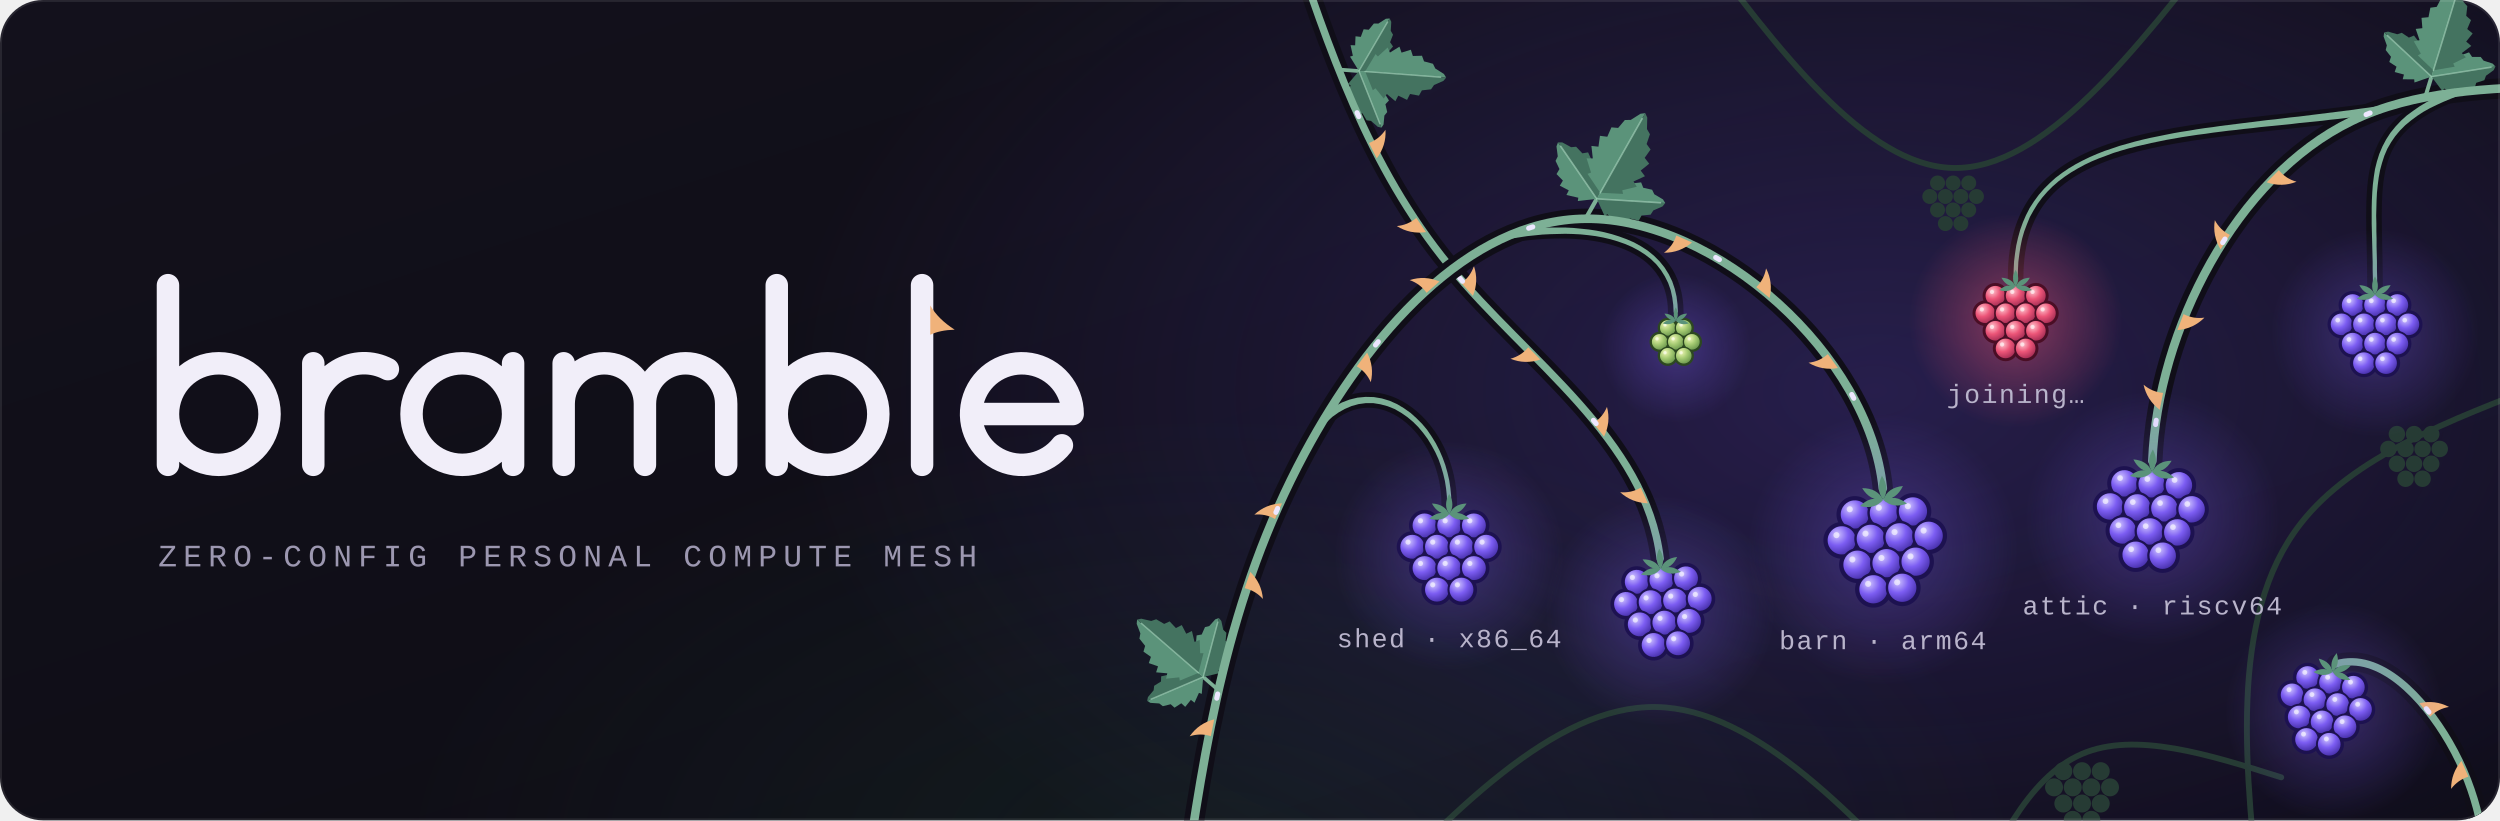
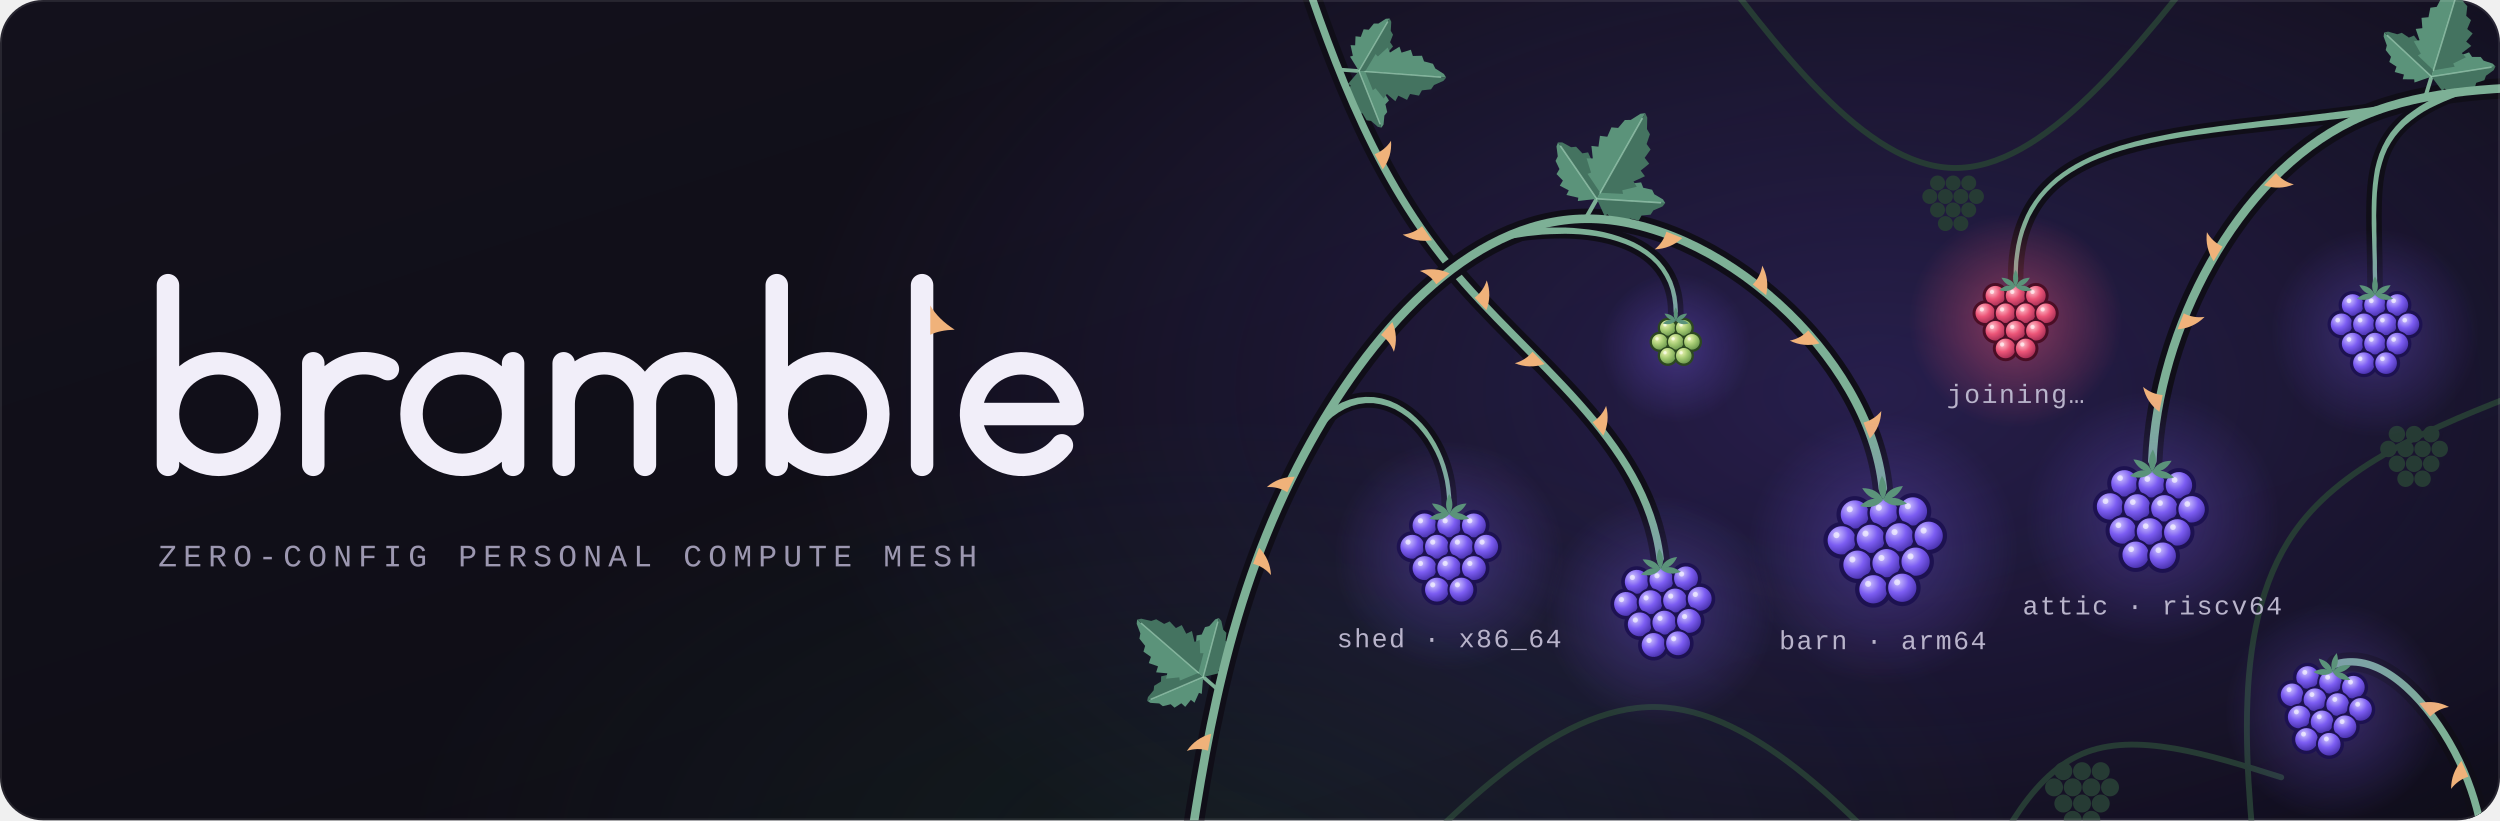
<svg xmlns="http://www.w3.org/2000/svg" viewBox="0 0 1280 420" width="1280" height="420" role="img" aria-labelledby="t d">
  <style>
.cap{font:500 16px ui-monospace,SFMono-Regular,"SF Mono",Menlo,Consolas,"Liberation Mono",monospace;letter-spacing:.2em;fill:#9C97B0}
.lab{font:500 13.5px ui-monospace,SFMono-Regular,"SF Mono",Menlo,Consolas,"Liberation Mono",monospace;letter-spacing:.06em;fill:#B9B4CB}
- .pulse{fill:none;stroke:#EDE7FF;stroke-width:2.6;stroke-linecap:round;stroke-dasharray:2.2 97.8;animation:run 9s linear infinite}
- @keyframes run{from{stroke-dashoffset:2.2}to{stroke-dashoffset:-97.8}}
.join{animation:breathe 2.4s ease-in-out infinite alternate}
@keyframes breathe{from{opacity:.25}to{opacity:1}}
- @media (prefers-reduced-motion:reduce){.pulse{animation:none;opacity:0}.join{animation:none}}
+ @media (prefers-reduced-motion:reduce){.fx{display:none}.join{animation:none}}
</style>
  <defs>
    <clipPath id="card">
      <rect width="1280" height="420" rx="22" />
    </clipPath>
    <linearGradient id="bg" x1="0" y1="0" x2="1" y2="1">
      <stop offset="0" stop-color="#13111C" />
      <stop offset="1" stop-color="#0C0B12" />
    </linearGradient>
    <radialGradient id="glow">
      <stop offset="0" stop-color="#6B4EE6" stop-opacity="0.26" />
      <stop offset="1" stop-color="#6B4EE6" stop-opacity="0" />
    </radialGradient>
    <radialGradient id="glow2">
      <stop offset="0" stop-color="#2F6B55" stop-opacity="0.16" />
      <stop offset="1" stop-color="#2F6B55" stop-opacity="0" />
    </radialGradient>
    <radialGradient id="halo">
      <stop offset="0" stop-color="#7C5DF2" stop-opacity="0.34" />
      <stop offset="1" stop-color="#7C5DF2" stop-opacity="0" />
    </radialGradient>
    <radialGradient id="haloTurn">
      <stop offset="0" stop-color="#EC5578" stop-opacity="0.5" />
      <stop offset="1" stop-color="#EC5578" stop-opacity="0" />
    </radialGradient>
    <radialGradient id="gRipe" cx=".36" cy=".3" r=".8">
      <stop offset="0" stop-color="#CFC4FF" />
      <stop offset=".45" stop-color="#7C5DF2" />
      <stop offset="1" stop-color="#3A2599" />
    </radialGradient>
    <radialGradient id="gTurn" cx=".36" cy=".3" r=".8">
      <stop offset="0" stop-color="#FFC2CC" />
      <stop offset=".45" stop-color="#EC5578" />
      <stop offset="1" stop-color="#93234B" />
    </radialGradient>
    <radialGradient id="gGreen" cx=".36" cy=".3" r=".8">
      <stop offset="0" stop-color="#EEF6B4" />
      <stop offset=".45" stop-color="#A6CB73" />
      <stop offset="1" stop-color="#5C8A44" />
    </radialGradient>
    <g id="ripe">
      <g fill="#1D1250">
        <circle cx="-13.3" cy="9.5" r="8.4" />
        <circle cx="0" cy="9.5" r="8.4" />
        <circle cx="13.3" cy="9.5" r="8.4" />
        <circle cx="-19.9" cy="21" r="8.4" />
        <circle cx="-6.6" cy="21" r="8.4" />
        <circle cx="6.6" cy="21" r="8.4" />
        <circle cx="19.9" cy="21" r="8.4" />
        <circle cx="-13.3" cy="32.5" r="8.4" />
        <circle cx="0" cy="32.5" r="8.4" />
        <circle cx="13.3" cy="32.5" r="8.4" />
        <circle cx="-6.6" cy="44.1" r="8.4" />
        <circle cx="6.6" cy="44.1" r="8.4" />
      </g>
      <g fill="url(#gRipe)" stroke="#1D1250" stroke-width="1.1">
        <circle cx="-13.3" cy="9.5" r="7" />
        <circle cx="0" cy="9.5" r="7" />
        <circle cx="13.3" cy="9.5" r="7" />
        <circle cx="-19.9" cy="21" r="7" />
        <circle cx="-6.6" cy="21" r="7" />
        <circle cx="6.6" cy="21" r="7" />
        <circle cx="19.9" cy="21" r="7" />
        <circle cx="-13.3" cy="32.5" r="7" />
        <circle cx="0" cy="32.5" r="7" />
        <circle cx="13.3" cy="32.5" r="7" />
        <circle cx="-6.6" cy="44.1" r="7" />
        <circle cx="6.6" cy="44.1" r="7" />
      </g>
      <g fill="#fff" opacity="0.6">
        <circle cx="-15.5" cy="7" r="1.4" />
        <circle cx="-2.2" cy="7" r="1.4" />
        <circle cx="11.1" cy="7" r="1.4" />
        <circle cx="-22.2" cy="18.5" r="1.4" />
        <circle cx="-8.9" cy="18.5" r="1.4" />
        <circle cx="4.4" cy="18.5" r="1.4" />
        <circle cx="17.7" cy="18.5" r="1.4" />
        <circle cx="-15.5" cy="30" r="1.4" />
        <circle cx="-2.2" cy="30" r="1.4" />
        <circle cx="11.1" cy="30" r="1.4" />
        <circle cx="-8.9" cy="41.5" r="1.4" />
        <circle cx="4.4" cy="41.5" r="1.4" />
      </g>
      <g fill="#5B937A">
        <path d="M0,0Q5,-3.4 11,0Q5,3.4 0,0Z" transform="translate(0,3.5) rotate(168)" />
        <path d="M0,0Q5,-3.4 11,0Q5,3.4 0,0Z" transform="translate(0,3.5) rotate(212)" />
        <path d="M0,0Q5,-3.4 11,0Q5,3.4 0,0Z" transform="translate(0,3.5) rotate(270)" />
        <path d="M0,0Q5,-3.4 11,0Q5,3.4 0,0Z" transform="translate(0,3.5) rotate(328)" />
        <path d="M0,0Q5,-3.4 11,0Q5,3.4 0,0Z" transform="translate(0,3.5) rotate(12)" />
      </g>
    </g>
    <g id="turn">
      <g fill="#4A0E25">
        <circle cx="-13.3" cy="9.5" r="8.4" />
        <circle cx="0" cy="9.5" r="8.4" />
        <circle cx="13.3" cy="9.5" r="8.4" />
        <circle cx="-19.9" cy="21" r="8.4" />
        <circle cx="-6.6" cy="21" r="8.4" />
        <circle cx="6.6" cy="21" r="8.4" />
        <circle cx="19.9" cy="21" r="8.4" />
        <circle cx="-13.3" cy="32.5" r="8.4" />
        <circle cx="0" cy="32.5" r="8.4" />
        <circle cx="13.3" cy="32.5" r="8.4" />
        <circle cx="-6.6" cy="44.1" r="8.4" />
        <circle cx="6.6" cy="44.1" r="8.4" />
      </g>
      <g fill="url(#gTurn)" stroke="#4A0E25" stroke-width="1.1">
        <circle cx="-13.3" cy="9.5" r="7" />
        <circle cx="0" cy="9.5" r="7" />
        <circle cx="13.3" cy="9.5" r="7" />
        <circle cx="-19.9" cy="21" r="7" />
        <circle cx="-6.6" cy="21" r="7" />
        <circle cx="6.6" cy="21" r="7" />
        <circle cx="19.9" cy="21" r="7" />
        <circle cx="-13.3" cy="32.5" r="7" />
        <circle cx="0" cy="32.5" r="7" />
        <circle cx="13.3" cy="32.5" r="7" />
        <circle cx="-6.6" cy="44.1" r="7" />
        <circle cx="6.6" cy="44.1" r="7" />
      </g>
      <g fill="#fff" opacity="0.6">
        <circle cx="-15.5" cy="7" r="1.4" />
        <circle cx="-2.2" cy="7" r="1.4" />
        <circle cx="11.1" cy="7" r="1.4" />
        <circle cx="-22.2" cy="18.5" r="1.4" />
        <circle cx="-8.9" cy="18.5" r="1.4" />
        <circle cx="4.4" cy="18.5" r="1.4" />
        <circle cx="17.7" cy="18.5" r="1.4" />
        <circle cx="-15.5" cy="30" r="1.4" />
        <circle cx="-2.2" cy="30" r="1.4" />
        <circle cx="11.1" cy="30" r="1.4" />
        <circle cx="-8.9" cy="41.5" r="1.4" />
        <circle cx="4.4" cy="41.5" r="1.4" />
      </g>
      <g fill="#5B937A">
        <path d="M0,0Q5,-3.4 11,0Q5,3.4 0,0Z" transform="translate(0,3.5) rotate(168)" />
        <path d="M0,0Q5,-3.4 11,0Q5,3.4 0,0Z" transform="translate(0,3.5) rotate(212)" />
        <path d="M0,0Q5,-3.4 11,0Q5,3.4 0,0Z" transform="translate(0,3.5) rotate(270)" />
        <path d="M0,0Q5,-3.4 11,0Q5,3.4 0,0Z" transform="translate(0,3.5) rotate(328)" />
        <path d="M0,0Q5,-3.4 11,0Q5,3.4 0,0Z" transform="translate(0,3.5) rotate(12)" />
      </g>
    </g>
    <g id="green">
      <g fill="#2C4720">
        <circle cx="-6.6" cy="9.5" r="8.4" />
        <circle cx="6.6" cy="9.5" r="8.4" />
        <circle cx="-13.3" cy="21" r="8.4" />
        <circle cx="0" cy="21" r="8.4" />
        <circle cx="13.3" cy="21" r="8.4" />
        <circle cx="-6.6" cy="32.5" r="8.4" />
        <circle cx="6.6" cy="32.5" r="8.4" />
      </g>
      <g fill="url(#gGreen)" stroke="#2C4720" stroke-width="1.1">
        <circle cx="-6.6" cy="9.5" r="7" />
        <circle cx="6.6" cy="9.5" r="7" />
        <circle cx="-13.3" cy="21" r="7" />
        <circle cx="0" cy="21" r="7" />
        <circle cx="13.3" cy="21" r="7" />
        <circle cx="-6.6" cy="32.5" r="7" />
        <circle cx="6.6" cy="32.5" r="7" />
      </g>
      <g fill="#fff" opacity="0.6">
        <circle cx="-8.9" cy="7" r="1.4" />
        <circle cx="4.4" cy="7" r="1.4" />
        <circle cx="-15.5" cy="18.5" r="1.4" />
        <circle cx="-2.2" cy="18.5" r="1.4" />
        <circle cx="11.1" cy="18.5" r="1.4" />
        <circle cx="-8.9" cy="30" r="1.4" />
        <circle cx="4.4" cy="30" r="1.4" />
      </g>
      <g fill="#5B937A">
        <path d="M0,0Q5,-3.4 11,0Q5,3.4 0,0Z" transform="translate(0,3.5) rotate(168)" />
        <path d="M0,0Q5,-3.4 11,0Q5,3.4 0,0Z" transform="translate(0,3.5) rotate(212)" />
        <path d="M0,0Q5,-3.4 11,0Q5,3.4 0,0Z" transform="translate(0,3.5) rotate(270)" />
        <path d="M0,0Q5,-3.4 11,0Q5,3.4 0,0Z" transform="translate(0,3.5) rotate(328)" />
        <path d="M0,0Q5,-3.4 11,0Q5,3.4 0,0Z" transform="translate(0,3.5) rotate(12)" />
      </g>
    </g>
    <g id="leaf">
      <path d="M0,0H17" stroke="#7DB096" stroke-width="2.4" stroke-linecap="round" fill="none" />
      <g transform="translate(13,0) rotate(-64)">
        <path d="M0,0L0,0L5.1,-9.6L6.5,-8.3L11.6,-13L13,-10.4L18.1,-13.1L19.5,-10L24.6,-10.9L26,-7.9L31.1,-7.1L32.5,-4.6L37.6,-2L39,0Z" fill="#5B937A" />
        <path d="M0,0L0,0L5.1,9.6L6.5,8.3L11.6,13L13,10.4L18.1,13.1L19.5,10L24.6,10.9L26,7.9L31.1,7.1L32.5,4.6L37.6,2L39,0Z" fill="#447360" />
        <path d="M0,0H36.3" stroke="#A3D3BA" stroke-width=".9" stroke-opacity=".7" fill="none" />
      </g>
      <g transform="translate(13,0) rotate(64)">
        <path d="M0,0L0,0L5.1,-9.6L6.5,-8.3L11.6,-13L13,-10.4L18.1,-13.1L19.5,-10L24.6,-10.9L26,-7.9L31.1,-7.1L32.5,-4.6L37.6,-2L39,0Z" fill="#5B937A" />
        <path d="M0,0L0,0L5.1,9.6L6.5,8.3L11.6,13L13,10.4L18.1,13.1L19.5,10L24.6,10.9L26,7.9L31.1,7.1L32.5,4.6L37.6,2L39,0Z" fill="#447360" />
        <path d="M0,0H36.3" stroke="#A3D3BA" stroke-width=".9" stroke-opacity=".7" fill="none" />
      </g>
      <g transform="translate(17,0)">
        <path d="M0,0L0,0L5.8,-11.6L7.4,-10.2L13.2,-16.4L14.9,-13.3L20.7,-17.5L22.3,-13.8L28.1,-16.1L29.7,-12.2L35.5,-12.8L37.1,-9.3L42.9,-8.2L44.6,-5.3L50.4,-2.2L52,0Z" fill="#5B937A" />
        <path d="M0,0L0,0L5.8,11.6L7.4,10.2L13.2,16.4L14.9,13.3L20.7,17.5L22.3,13.8L28.1,16.1L29.7,12.2L35.5,12.8L37.1,9.3L42.9,8.2L44.6,5.3L50.4,2.2L52,0Z" fill="#447360" />
        <path d="M0,0H48.4" stroke="#A3D3BA" stroke-width=".9" stroke-opacity=".7" fill="none" />
      </g>
    </g>
    <g id="far">
      <circle cx="-13.3" cy="9.5" r="6.4" />
      <circle cx="0" cy="9.5" r="6.4" />
      <circle cx="13.3" cy="9.5" r="6.4" />
      <circle cx="-19.9" cy="21" r="6.4" />
      <circle cx="-6.6" cy="21" r="6.4" />
      <circle cx="6.6" cy="21" r="6.4" />
      <circle cx="19.9" cy="21" r="6.4" />
      <circle cx="-13.3" cy="32.5" r="6.4" />
      <circle cx="0" cy="32.5" r="6.4" />
      <circle cx="13.3" cy="32.5" r="6.4" />
      <circle cx="-6.6" cy="44.1" r="6.4" />
      <circle cx="6.6" cy="44.1" r="6.4" />
    </g>
+     <radialGradient id="fl_ripe">
+       <stop offset="0" stop-color="#CFC4FF" stop-opacity="0.4" />
+       <stop offset=".45" stop-color="#7C5DF2" stop-opacity="0.18" />
+       <stop offset="1" stop-color="#7C5DF2" stop-opacity="0" />
+     </radialGradient>
+     <radialGradient id="fl_turn">
+       <stop offset="0" stop-color="#FFC2CC" stop-opacity="0.4" />
+       <stop offset=".45" stop-color="#EC5578" stop-opacity="0.18" />
+       <stop offset="1" stop-color="#EC5578" stop-opacity="0" />
+     </radialGradient>
+     <radialGradient id="fl_green">
+       <stop offset="0" stop-color="#EEF6B4" stop-opacity="0.4" />
+       <stop offset=".45" stop-color="#A6CB73" stop-opacity="0.18" />
+       <stop offset="1" stop-color="#A6CB73" stop-opacity="0" />
+     </radialGradient>
+     <path id="k_c1" d="M964,250C957.2,181.9 878.7,111.5 812,112C751.1,112.5 700.2,172.1 668,232C628.1,306.3 617,381.2 606,456" />
+     <path id="k_c2" d="M1102,236C1104.7,168.8 1144.7,90.8 1204,62C1236.2,46.3 1274.1,45.2 1312,44" />
+     <path id="k_c3" d="M660,-36C680.2,24.7 700.5,85.4 742,136C782.3,185.1 842.7,224.8 850,286" />
+     <path id="k_c4" d="M1196,340C1218.5,333.3 1240.7,357.1 1254,380C1269.2,406.2 1272.9,431.2 1274,458" />
+     <path id="k_s0" d="M742,258C742,219.3 706.3,188.2 678,214.5" />
+     <path id="k_s1" d="M1032,142C1032,65.1 1116,70.4 1217,56.5" />
+     <path id="k_s2" d="M1216,146C1216,92.5 1207.6,66.6 1257.6,47.3" />
+     <path id="k_s3" d="M858,160C858,124.1 819.9,113.1 773.8,120.1" />
    <path id="thorn" d="M-4.2,-1Q-3.6,4.6 -6.4,9.6Q1,6.4 4.6,-1Z" fill="#F0B27A" />
  </defs>
  <g clip-path="url(#card)">
    <rect width="1280" height="420" fill="url(#bg)" />
    <ellipse cx="960" cy="200" rx="560" ry="330" fill="url(#glow)" />
    <ellipse cx="620" cy="440" rx="420" ry="230" fill="url(#glow2)" />
    <g fill="none" stroke="#263B34" stroke-width="3" stroke-linecap="round">
      <path d="M690,472C742.8,416.5 795.7,361 848,362C899,362.9 949.5,417.5 1000,472" />
      <path d="M1304,196C1254.3,215 1204.5,234 1178,268C1140.5,316 1149.3,394 1158,472" />
      <path d="M866,-34C910.5,25.5 954.9,85 1000,86C1046.2,87 1093.1,26.5 1140,-34" />
      <path d="M1004,472C1021,435 1038,398 1066,386C1093.1,374.4 1130.6,386.2 1168,398" />
    </g>
    <g fill="#263B34">
      <use href="#far" transform="translate(1066,388) scale(0.72)" />
      <use href="#far" transform="translate(1236,216) scale(0.66)" />
      <use href="#far" transform="translate(1000,88) scale(0.6)" />
    </g>
    <g fill="none" stroke-linecap="round" stroke-linejoin="round">
      <path d="M1274,458C1272.9,431.2 1269.2,406.2 1254,380C1240.7,357.1 1218.5,333.3 1196,340" stroke="#100E18" stroke-width="9.8" />
      <path d="M1274,458C1272.9,431.2 1269.2,406.2 1254,380C1240.7,357.1 1218.5,333.3 1196,340" stroke="#7DB096" stroke-width="3.8" />
      <use href="#thorn" transform="translate(1261.2,394.2) rotate(-113.6) scale(1,-1)" />
      <use href="#thorn" transform="translate(1242.4,363) rotate(-128.9) scale(1,1)" />
-       <path class="pulse" d="M1274,458C1272.9,431.2 1269.2,406.2 1254,380C1240.7,357.1 1218.5,333.3 1196,340" pathLength="100" style="animation-delay:-6.3s" />
+       <g class="fx" fill="none" stroke-dashoffset="-166.9">
+         <use href="#k_c4" stroke="#E2DAFF" stroke-width="2" stroke-opacity="0.1" stroke-dasharray="40 356.9" stroke-linecap="butt" />
+         <use href="#k_c4" stroke="#E2DAFF" stroke-width="2.2" stroke-opacity="0.16" stroke-dasharray="24 356.9" stroke-linecap="butt" />
+         <use href="#k_c4" stroke="#E2DAFF" stroke-width="2.4" stroke-opacity="0.28" stroke-dasharray="12 356.9" stroke-linecap="butt" />
+         <use href="#k_c4" stroke="#A48BFF" stroke-width="10" stroke-opacity="0.09" stroke-dasharray="2 356.9" stroke-linecap="round" />
+         <use href="#k_c4" stroke="#A48BFF" stroke-width="7" stroke-opacity="0.165" stroke-dasharray="2 356.9" stroke-linecap="round" />
+         <use href="#k_c4" stroke="#A48BFF" stroke-width="4.8" stroke-opacity="0.3" stroke-dasharray="2 356.9" stroke-linecap="round" />
+         <use href="#k_c4" stroke="#F3EFFF" stroke-width="2.8" stroke-opacity="0.92" stroke-dasharray="2.5 356.9" stroke-linecap="round" />
+         <animate attributeName="stroke-dashoffset" dur="12s" repeatCount="indefinite" keyTimes="0;0.612;0.708;0.708;1" values="-166.9;-166.9;40;-166.9;-166.9" />
+       </g>
    </g>
    <g fill="none" stroke-linecap="round" stroke-linejoin="round">
      <path d="M660,-36C680.2,24.7 700.5,85.4 742,136C782.3,185.1 842.7,224.8 850,286" stroke="#100E18" stroke-width="9.8" />
      <use href="#leaf" transform="translate(685.4,35.6) rotate(4.3) scale(0.8)" />
      <path d="M660,-36C680.2,24.7 700.5,85.4 742,136C782.3,185.1 842.7,224.8 850,286" stroke="#7DB096" stroke-width="3.8" />
-       <use href="#thorn" transform="translate(703.7,76.5) rotate(63.1) scale(1,-1)" />
-       <use href="#thorn" transform="translate(726.7,115.6) rotate(55.6) scale(1,1)" />
-       <use href="#thorn" transform="translate(751.8,147.4) rotate(48) scale(1,-1)" />
-       <use href="#thorn" transform="translate(784.7,181.5) rotate(45.4) scale(1,1)" />
-       <use href="#thorn" transform="translate(819.2,219.3) rotate(51.7) scale(1,-1)" />
-       <use href="#thorn" transform="translate(840.9,253.9) rotate(65.7) scale(1,1)" />
-       <path class="pulse" d="M660,-36C680.2,24.7 700.5,85.4 742,136C782.3,185.1 842.7,224.8 850,286" pathLength="100" style="animation-delay:-6.9s" />
+       <use href="#thorn" transform="translate(706.7,82.2) rotate(62.2) scale(1,-1)" />
+       <use href="#thorn" transform="translate(729.7,119.8) rotate(54.7) scale(1,1)" />
+       <use href="#thorn" transform="translate(758.6,154.8) rotate(46.8) scale(1,-1)" />
+       <use href="#thorn" transform="translate(786.9,183.8) rotate(45.5) scale(1,1)" />
+       <use href="#thorn" transform="translate(818.8,218.8) rotate(51.5) scale(1,-1)" />
+       <g class="fx" fill="none" stroke-dashoffset="-389.8">
+         <use href="#k_c3" stroke="#E2DAFF" stroke-width="2" stroke-opacity="0.1" stroke-dasharray="40 579.8" stroke-linecap="butt" />
+         <use href="#k_c3" stroke="#E2DAFF" stroke-width="2.2" stroke-opacity="0.16" stroke-dasharray="24 579.8" stroke-linecap="butt" />
+         <use href="#k_c3" stroke="#E2DAFF" stroke-width="2.4" stroke-opacity="0.28" stroke-dasharray="12 579.8" stroke-linecap="butt" />
+         <use href="#k_c3" stroke="#A48BFF" stroke-width="10" stroke-opacity="0.09" stroke-dasharray="2 579.8" stroke-linecap="round" />
+         <use href="#k_c3" stroke="#A48BFF" stroke-width="7" stroke-opacity="0.165" stroke-dasharray="2 579.8" stroke-linecap="round" />
+         <use href="#k_c3" stroke="#A48BFF" stroke-width="4.8" stroke-opacity="0.3" stroke-dasharray="2 579.8" stroke-linecap="round" />
+         <use href="#k_c3" stroke="#F3EFFF" stroke-width="2.8" stroke-opacity="0.92" stroke-dasharray="2.5 579.8" stroke-linecap="round" />
+         <animate attributeName="stroke-dashoffset" dur="12s" repeatCount="indefinite" keyTimes="0;0.745;0.944;0.944;1" values="-389.8;-389.8;40;-389.8;-389.8" />
+       </g>
    </g>
    <g fill="none" stroke-linecap="round" stroke-linejoin="round">
      <path d="M1312,44C1274.1,45.2 1236.2,46.3 1204,62C1144.7,90.8 1104.7,168.8 1102,236" stroke="#100E18" stroke-width="10.4" />
      <path d="M1217,56.5C1116,70.4 1032,65.1 1032,142" stroke="#100E18" stroke-width="8" />
      <path d="M1257.6,47.3C1207.6,66.6 1216,92.5 1216,146" stroke="#100E18" stroke-width="8" />
      <use href="#leaf" transform="translate(1241.7,49.8) rotate(287) scale(0.85)" />
      <path d="M1216.7,54.5L1212.7,55.1L1208.8,55.6L1204.8,56.2L1200.8,56.7L1196.8,57.2L1192.8,57.7L1188.8,58.2L1184.8,58.7L1180.8,59.2L1176.8,59.7L1172.8,60.1L1168.8,60.6L1164.8,61.1L1160.8,61.5L1156.8,62L1152.8,62.5L1148.8,63L1144.8,63.5L1140.8,64L1136.8,64.5L1132.8,65.1L1128.8,65.6L1124.8,66.2L1120.8,66.9L1116.8,67.5L1112.8,68.2L1108.8,69L1104.9,69.8L1100.9,70.6L1097,71.5L1093,72.5L1089.1,73.6L1085.2,74.7L1081.4,76L1077.5,77.3L1073.7,78.8L1070,80.4L1066.3,82.2L1062.7,84.1L1059.2,86.2L1055.8,88.5L1052.5,91L1049.5,93.7L1046.6,96.6L1043.9,99.7L1041.4,103.1L1039.2,106.5L1037.3,110.2L1035.7,113.9L1034.3,117.8L1033.2,121.8L1032.3,125.8L1031.7,129.8L1031.2,133.9L1031,137.9L1030.9,142L1033.1,142L1033.2,138L1033.4,134L1033.9,130.1L1034.5,126.2L1035.3,122.3L1036.4,118.5L1037.8,114.8L1039.3,111.1L1041.2,107.7L1043.3,104.3L1045.6,101.2L1048.2,98.2L1051,95.4L1054,92.8L1057.2,90.4L1060.5,88.2L1063.9,86.2L1067.4,84.3L1071,82.6L1074.6,81.1L1078.4,79.7L1082.1,78.3L1086,77.1L1089.8,76L1093.7,75L1097.6,74.1L1101.5,73.2L1105.4,72.4L1109.3,71.6L1113.3,70.9L1117.3,70.2L1121.2,69.6L1125.2,69L1129.2,68.5L1133.2,67.9L1137.2,67.4L1141.1,66.9L1145.1,66.5L1149.1,66L1153.1,65.6L1157.1,65.1L1161.2,64.7L1165.2,64.3L1169.2,63.9L1173.2,63.5L1177.2,63L1181.2,62.6L1185.2,62.2L1189.2,61.8L1193.2,61.3L1197.2,60.9L1201.2,60.4L1205.3,60L1209.3,59.5L1213.3,59L1217.3,58.5Z" fill="#7DB096" />
      <path d="M1256.9,45.4L1253.2,47L1249.5,48.6L1245.9,50.4L1242.4,52.3L1238.9,54.4L1235.6,56.7L1232.3,59.1L1229.3,61.8L1226.5,64.8L1223.9,68L1221.7,71.4L1219.8,75L1218.2,78.8L1217,82.6L1216,86.6L1215.4,90.5L1214.9,94.5L1214.6,98.5L1214.4,102.5L1214.3,106.5L1214.3,110.4L1214.3,114.4L1214.4,118.4L1214.5,122.3L1214.6,126.3L1214.7,130.2L1214.8,134.2L1214.8,138.1L1214.9,142.1L1214.9,146L1217.1,146L1217.1,142L1217,138.1L1217,134.1L1216.9,130.2L1216.8,126.2L1216.8,122.3L1216.7,118.3L1216.7,114.4L1216.6,110.4L1216.7,106.5L1216.8,102.6L1217,98.7L1217.4,94.8L1217.9,90.9L1218.6,87.1L1219.6,83.4L1220.8,79.7L1222.3,76.2L1224.2,72.9L1226.3,69.8L1228.8,66.8L1231.5,64.1L1234.4,61.7L1237.5,59.4L1240.7,57.3L1244.1,55.4L1247.6,53.7L1251.1,52.1L1254.7,50.6L1258.3,49.2Z" fill="#7DB096" />
      <path d="M1312,44C1274.1,45.2 1236.2,46.3 1204,62C1144.7,90.8 1104.7,168.8 1102,236" stroke="#7DB096" stroke-width="4.4" />
-       <use href="#thorn" transform="translate(1164.5,90.8) rotate(134.9) scale(1,-1)" />
-       <use href="#thorn" transform="translate(1138.6,123.3) rotate(122.8) scale(1,1)" />
-       <use href="#thorn" transform="translate(1117.4,165.1) rotate(111.3) scale(1,-1)" />
-       <use href="#thorn" transform="translate(1105.7,205.1) rotate(101.1) scale(1,1)" />
-       <path class="pulse" d="M1312,44C1274.1,45.2 1236.2,46.3 1204,62C1144.7,90.8 1104.7,168.8 1102,236" pathLength="100" style="animation-delay:-2.2s" />
+       <use href="#thorn" transform="translate(1163.1,92.3) rotate(134.2) scale(1,-1)" />
+       <use href="#thorn" transform="translate(1134.9,129.3) rotate(120.9) scale(1,1)" />
+       <use href="#thorn" transform="translate(1117.5,164.7) rotate(111.4) scale(1,-1)" />
+       <use href="#thorn" transform="translate(1105.5,206.2) rotate(100.8) scale(1,1)" />
+       <g class="fx" fill="none" stroke-dashoffset="-330.9">
+         <use href="#k_c2" stroke="#E2DAFF" stroke-width="2" stroke-opacity="0.1" stroke-dasharray="40 520.9" stroke-linecap="butt" />
+         <use href="#k_c2" stroke="#E2DAFF" stroke-width="2.2" stroke-opacity="0.16" stroke-dasharray="24 520.9" stroke-linecap="butt" />
+         <use href="#k_c2" stroke="#E2DAFF" stroke-width="2.4" stroke-opacity="0.28" stroke-dasharray="12 520.9" stroke-linecap="butt" />
+         <use href="#k_c2" stroke="#A48BFF" stroke-width="10" stroke-opacity="0.09" stroke-dasharray="2 520.9" stroke-linecap="round" />
+         <use href="#k_c2" stroke="#A48BFF" stroke-width="7" stroke-opacity="0.165" stroke-dasharray="2 520.9" stroke-linecap="round" />
+         <use href="#k_c2" stroke="#A48BFF" stroke-width="4.8" stroke-opacity="0.3" stroke-dasharray="2 520.9" stroke-linecap="round" />
+         <use href="#k_c2" stroke="#F3EFFF" stroke-width="2.8" stroke-opacity="0.92" stroke-dasharray="2.5 520.9" stroke-linecap="round" />
+         <animate attributeName="stroke-dashoffset" dur="12s" repeatCount="indefinite" keyTimes="0;0.404;0.575;0.575;1" values="-330.9;-330.9;40;-330.9;-330.9" />
+       </g>
+       <g class="fx" fill="none" stroke-dashoffset="-235.7">
+         <use href="#k_s1" stroke="#E2DAFF" stroke-width="1.6" stroke-opacity="0.1" stroke-dasharray="40 425.7" stroke-linecap="butt" />
+         <use href="#k_s1" stroke="#E2DAFF" stroke-width="1.8" stroke-opacity="0.16" stroke-dasharray="24 425.7" stroke-linecap="butt" />
+         <use href="#k_s1" stroke="#E2DAFF" stroke-width="1.9" stroke-opacity="0.28" stroke-dasharray="12 425.7" stroke-linecap="butt" />
+         <use href="#k_s1" stroke="#A48BFF" stroke-width="8" stroke-opacity="0.09" stroke-dasharray="2 425.7" stroke-linecap="round" />
+         <use href="#k_s1" stroke="#A48BFF" stroke-width="5.6" stroke-opacity="0.165" stroke-dasharray="2 425.7" stroke-linecap="round" />
+         <use href="#k_s1" stroke="#A48BFF" stroke-width="3.8" stroke-opacity="0.3" stroke-dasharray="2 425.7" stroke-linecap="round" />
+         <use href="#k_s1" stroke="#F3EFFF" stroke-width="2.2" stroke-opacity="0.92" stroke-dasharray="2.5 425.7" stroke-linecap="round" />
+         <animate attributeName="stroke-dashoffset" dur="12s" repeatCount="indefinite" keyTimes="0;0.448;0.576;0.576;1" values="-235.7;-235.7;40;-235.7;-235.7" />
+       </g>
+       <g class="fx" fill="none" stroke-dashoffset="-128.5">
+         <use href="#k_s2" stroke="#E2DAFF" stroke-width="1.6" stroke-opacity="0.1" stroke-dasharray="40 318.5" stroke-linecap="butt" />
+         <use href="#k_s2" stroke="#E2DAFF" stroke-width="1.8" stroke-opacity="0.16" stroke-dasharray="24 318.5" stroke-linecap="butt" />
+         <use href="#k_s2" stroke="#E2DAFF" stroke-width="1.9" stroke-opacity="0.28" stroke-dasharray="12 318.5" stroke-linecap="butt" />
+         <use href="#k_s2" stroke="#A48BFF" stroke-width="8" stroke-opacity="0.09" stroke-dasharray="2 318.5" stroke-linecap="round" />
+         <use href="#k_s2" stroke="#A48BFF" stroke-width="5.6" stroke-opacity="0.165" stroke-dasharray="2 318.5" stroke-linecap="round" />
+         <use href="#k_s2" stroke="#A48BFF" stroke-width="3.8" stroke-opacity="0.3" stroke-dasharray="2 318.5" stroke-linecap="round" />
+         <use href="#k_s2" stroke="#F3EFFF" stroke-width="2.2" stroke-opacity="0.92" stroke-dasharray="2.5 318.5" stroke-linecap="round" />
+         <animate attributeName="stroke-dashoffset" dur="12s" repeatCount="indefinite" keyTimes="0;0.429;0.507;0.507;1" values="-128.5;-128.5;40;-128.5;-128.5" />
+       </g>
    </g>
    <g fill="none" stroke-linecap="round" stroke-linejoin="round">
      <path d="M606,456C617,381.2 628.1,306.3 668,232C700.2,172.1 751.1,112.5 812,112C878.7,111.5 957.2,181.9 964,250" stroke="#100E18" stroke-width="10.4" />
      <path d="M678,214.5C706.3,188.2 742,219.3 742,258" stroke="#100E18" stroke-width="8" />
      <path d="M773.8,120.1C819.9,113.1 858,124.1 858,160" stroke="#100E18" stroke-width="8" />
      <use href="#leaf" transform="translate(623.9,353.4) rotate(-139.1) scale(0.8)" />
      <use href="#leaf" transform="translate(811.8,112) rotate(-60.5) scale(0.9)" />
      <path d="M679.4,216L682.2,213.4L685.3,211.2L688.5,209.4L692,207.9L695.6,206.9L699.3,206.4L703.1,206.4L706.8,207L710.5,208L714,209.4L717.3,211.3L720.5,213.5L723.5,216L726.2,218.7L728.7,221.7L731,224.8L733,228.1L734.9,231.6L736.5,235.1L737.8,238.8L738.9,242.5L739.8,246.3L740.4,250.2L740.8,254.1L740.9,258L743.1,258L743,254L742.6,249.9L742,245.9L741.1,242L740,238.1L738.6,234.3L737,230.6L735.1,226.9L733,223.5L730.7,220.1L728.1,217L725.2,214.1L722.2,211.4L718.8,209L715.3,206.9L711.5,205.2L707.5,204L703.4,203.3L699.2,203.2L695,203.6L690.9,204.6L687,206.1L683.3,208.1L679.8,210.4L676.6,213Z" fill="#7DB096" />
      <path d="M774.1,122.1L778,121.5L781.9,120.9L785.8,120.5L789.7,120.1L793.6,119.9L797.5,119.8L801.4,119.7L805.3,119.8L809.2,120L813.1,120.4L817,120.9L820.8,121.6L824.6,122.5L828.3,123.6L832,124.9L835.5,126.4L838.9,128.2L842.2,130.3L845.2,132.6L848,135.3L850.4,138.3L852.4,141.5L854.1,144.9L855.4,148.6L856.2,152.3L856.7,156.1L856.9,160L859.1,160L858.9,156L858.4,151.9L857.5,148L856.2,144.1L854.4,140.4L852.2,136.9L849.7,133.8L846.8,130.9L843.6,128.3L840.2,126.1L836.6,124.1L832.9,122.5L829.1,121.1L825.3,119.9L821.4,118.9L817.4,118.1L813.5,117.5L809.5,117.1L805.5,116.7L801.5,116.5L797.4,116.5L793.4,116.5L789.4,116.6L785.4,116.9L781.5,117.2L777.5,117.6L773.5,118.1Z" fill="#7DB096" />
      <path d="M606,456C617,381.2 628.1,306.3 668,232C700.2,172.1 751.1,112.5 812,112C878.7,111.5 957.2,181.9 964,250" stroke="#7DB096" stroke-width="4.4" />
-       <use href="#thorn" transform="translate(619.8,372.6) rotate(-78.6) scale(1,-1)" />
-       <use href="#thorn" transform="translate(639.6,297.5) rotate(-71.1) scale(1,1)" />
-       <use href="#thorn" transform="translate(653.6,261.5) rotate(-66.2) scale(1,-1)" />
-       <use href="#thorn" transform="translate(698,184.8) rotate(-53.1) scale(1,1)" />
-       <use href="#thorn" transform="translate(732.9,146.4) rotate(-41.3) scale(1,-1)" />
-       <use href="#thorn" transform="translate(861.7,123.2) rotate(23.8) scale(1,1)" />
-       <use href="#thorn" transform="translate(903.1,148.9) rotate(39.3) scale(1,-1)" />
-       <use href="#thorn" transform="translate(937.5,185.3) rotate(54.2) scale(1,1)" />
-       <path class="pulse" d="M606,456C617,381.2 628.1,306.3 668,232C700.2,172.1 751.1,112.5 812,112C878.7,111.5 957.2,181.9 964,250" pathLength="100" style="animation-delay:-5.6s" />
+       <use href="#thorn" transform="translate(618.3,380) rotate(-79.1) scale(1,-1)" />
+       <use href="#thorn" transform="translate(644,285.1) rotate(-69.5) scale(1,1)" />
+       <use href="#thorn" transform="translate(660,247.8) rotate(-64.2) scale(1,-1)" />
+       <use href="#thorn" transform="translate(710.6,169) rotate(-49.1) scale(1,1)" />
+       <use href="#thorn" transform="translate(738,142.1) rotate(-39.3) scale(1,-1)" />
+       <use href="#thorn" transform="translate(856.7,121.1) rotate(21.7) scale(1,1)" />
+       <use href="#thorn" transform="translate(901.3,147.5) rotate(38.6) scale(1,-1)" />
+       <use href="#thorn" transform="translate(927.8,173) rotate(49.3) scale(1,1)" />
+       <use href="#thorn" transform="translate(956.6,219.9) rotate(68.7) scale(1,-1)" />
+       <g class="fx" fill="none" stroke-dashoffset="-661">
+         <use href="#k_c1" stroke="#E2DAFF" stroke-width="2" stroke-opacity="0.1" stroke-dasharray="40 851" stroke-linecap="butt" />
+         <use href="#k_c1" stroke="#E2DAFF" stroke-width="2.2" stroke-opacity="0.16" stroke-dasharray="24 851" stroke-linecap="butt" />
+         <use href="#k_c1" stroke="#E2DAFF" stroke-width="2.4" stroke-opacity="0.28" stroke-dasharray="12 851" stroke-linecap="butt" />
+         <use href="#k_c1" stroke="#A48BFF" stroke-width="10" stroke-opacity="0.09" stroke-dasharray="2 851" stroke-linecap="round" />
+         <use href="#k_c1" stroke="#A48BFF" stroke-width="7" stroke-opacity="0.165" stroke-dasharray="2 851" stroke-linecap="round" />
+         <use href="#k_c1" stroke="#A48BFF" stroke-width="4.8" stroke-opacity="0.3" stroke-dasharray="2 851" stroke-linecap="round" />
+         <use href="#k_c1" stroke="#F3EFFF" stroke-width="2.8" stroke-opacity="0.92" stroke-dasharray="2.5 851" stroke-linecap="round" />
+         <animate attributeName="stroke-dashoffset" dur="12s" repeatCount="indefinite" keyTimes="0;0.029;0.353;0.353;1" values="-661;-661;40;-661;-661" />
+       </g>
+       <g class="fx" fill="none" stroke-dashoffset="-109.5">
+         <use href="#k_s0" stroke="#E2DAFF" stroke-width="1.6" stroke-opacity="0.1" stroke-dasharray="40 299.5" stroke-linecap="butt" />
+         <use href="#k_s0" stroke="#E2DAFF" stroke-width="1.8" stroke-opacity="0.16" stroke-dasharray="24 299.5" stroke-linecap="butt" />
+         <use href="#k_s0" stroke="#E2DAFF" stroke-width="1.9" stroke-opacity="0.28" stroke-dasharray="12 299.5" stroke-linecap="butt" />
+         <use href="#k_s0" stroke="#A48BFF" stroke-width="8" stroke-opacity="0.09" stroke-dasharray="2 299.5" stroke-linecap="round" />
+         <use href="#k_s0" stroke="#A48BFF" stroke-width="5.6" stroke-opacity="0.165" stroke-dasharray="2 299.5" stroke-linecap="round" />
+         <use href="#k_s0" stroke="#A48BFF" stroke-width="3.8" stroke-opacity="0.3" stroke-dasharray="2 299.5" stroke-linecap="round" />
+         <use href="#k_s0" stroke="#F3EFFF" stroke-width="2.2" stroke-opacity="0.92" stroke-dasharray="2.5 299.5" stroke-linecap="round" />
+         <animate attributeName="stroke-dashoffset" dur="12s" repeatCount="indefinite" keyTimes="0;0.146;0.215;0.215;1" values="-109.5;-109.5;40;-109.5;-109.5" />
+       </g>
+       <g class="fx" fill="none" stroke-dashoffset="-116.9">
+         <use href="#k_s3" stroke="#E2DAFF" stroke-width="1.6" stroke-opacity="0.1" stroke-dasharray="40 306.9" stroke-linecap="butt" />
+         <use href="#k_s3" stroke="#E2DAFF" stroke-width="1.8" stroke-opacity="0.16" stroke-dasharray="24 306.9" stroke-linecap="butt" />
+         <use href="#k_s3" stroke="#E2DAFF" stroke-width="1.9" stroke-opacity="0.28" stroke-dasharray="12 306.9" stroke-linecap="butt" />
+         <use href="#k_s3" stroke="#A48BFF" stroke-width="8" stroke-opacity="0.09" stroke-dasharray="2 306.9" stroke-linecap="round" />
+         <use href="#k_s3" stroke="#A48BFF" stroke-width="5.6" stroke-opacity="0.165" stroke-dasharray="2 306.9" stroke-linecap="round" />
+         <use href="#k_s3" stroke="#A48BFF" stroke-width="3.8" stroke-opacity="0.3" stroke-dasharray="2 306.9" stroke-linecap="round" />
+         <use href="#k_s3" stroke="#F3EFFF" stroke-width="2.2" stroke-opacity="0.92" stroke-dasharray="2.5 306.9" stroke-linecap="round" />
+         <animate attributeName="stroke-dashoffset" dur="12s" repeatCount="indefinite" keyTimes="0;0.209;0.282;0.282;1" values="-116.9;-116.9;40;-116.9;-116.9" />
+       </g>
    </g>
    <g>
      <circle cx="964" cy="281.1" r="69.4" fill="url(#halo)" />
+       <circle class="fx" cx="964" cy="281.1" r="67.2" fill="url(#fl_ripe)" opacity="0">
+         <animate attributeName="opacity" dur="12s" repeatCount="indefinite" keyTimes="0;0.335;0.355;0.426;1" values="0;0;1;0;0" />
+       </circle>
+       <circle class="fx" cx="964" cy="281.1" r="17.9" fill="none" stroke="#CFC4FF" stroke-width="1.2" opacity="0">
+         <animate attributeName="r" dur="12s" repeatCount="indefinite" keyTimes="0;0.335;0.426;0.426;1" values="17.9;17.9;51.5;17.9;17.9" />
+         <animate attributeName="opacity" dur="12s" repeatCount="indefinite" keyTimes="0;0.335;0.345;0.426;1" values="0;0;0.4;0;0" />
+       </circle>
      <use href="#ripe" transform="translate(964,252) rotate(-3) scale(1.12)" />
      <circle cx="1102" cy="265.3" r="65.1" fill="url(#halo)" />
+       <circle class="fx" cx="1102" cy="265.3" r="63" fill="url(#fl_ripe)" opacity="0">
+         <animate attributeName="opacity" dur="12s" repeatCount="indefinite" keyTimes="0;0.557;0.578;0.649;1" values="0;0;1;0;0" />
+       </circle>
+       <circle class="fx" cx="1102" cy="265.3" r="16.8" fill="none" stroke="#CFC4FF" stroke-width="1.2" opacity="0">
+         <animate attributeName="r" dur="12s" repeatCount="indefinite" keyTimes="0;0.557;0.649;0.649;1" values="16.8;16.8;48.3;16.8;16.8" />
+         <animate attributeName="opacity" dur="12s" repeatCount="indefinite" keyTimes="0;0.557;0.567;0.649;1" values="0;0;0.4;0;0" />
+       </circle>
      <use href="#ripe" transform="translate(1102,238) rotate(2) scale(1.05)" />
      <circle cx="850" cy="312.7" r="58.9" fill="url(#halo)" />
+       <circle class="fx" cx="850" cy="312.7" r="57" fill="url(#fl_ripe)" opacity="0">
+         <animate attributeName="opacity" dur="12s" repeatCount="indefinite" keyTimes="0;0.75;0.771;0.842;1" values="0;0;1;0;0" />
+       </circle>
+       <circle class="fx" cx="850" cy="312.7" r="15.2" fill="none" stroke="#CFC4FF" stroke-width="1.2" opacity="0">
+         <animate attributeName="r" dur="12s" repeatCount="indefinite" keyTimes="0;0.75;0.842;0.842;1" values="15.2;15.2;43.7;15.2;15.2" />
+         <animate attributeName="opacity" dur="12s" repeatCount="indefinite" keyTimes="0;0.75;0.76;0.842;1" values="0;0;0.4;0;0" />
+       </circle>
      <use href="#ripe" transform="translate(850,288) rotate(-4) scale(0.95)" />
      <circle cx="742" cy="284.7" r="58.9" fill="url(#halo)" />
+       <circle class="fx" cx="742" cy="284.7" r="57" fill="url(#fl_ripe)" opacity="0">
+         <animate attributeName="opacity" dur="12s" repeatCount="indefinite" keyTimes="0;0.197;0.218;0.289;1" values="0;0;1;0;0" />
+       </circle>
+       <circle class="fx" cx="742" cy="284.7" r="15.2" fill="none" stroke="#CFC4FF" stroke-width="1.2" opacity="0">
+         <animate attributeName="r" dur="12s" repeatCount="indefinite" keyTimes="0;0.197;0.289;0.289;1" values="15.2;15.2;43.7;15.2;15.2" />
+         <animate attributeName="opacity" dur="12s" repeatCount="indefinite" keyTimes="0;0.197;0.207;0.289;1" values="0;0;0.4;0;0" />
+       </circle>
      <use href="#ripe" transform="translate(742,260) rotate(0) scale(0.95)" />
      <circle class="join" cx="1032" cy="164.3" r="54.6" fill="url(#haloTurn)" />
+       <circle class="fx" cx="1032" cy="164.3" r="46.8" fill="url(#fl_turn)" opacity="0">
+         <animate attributeName="opacity" dur="12s" repeatCount="indefinite" keyTimes="0;0.557;0.578;0.649;1" values="0;0;1;0;0" />
+       </circle>
+       <circle class="fx" cx="1032" cy="164.3" r="12.5" fill="none" stroke="#FFC2CC" stroke-width="1.2" opacity="0">
+         <animate attributeName="r" dur="12s" repeatCount="indefinite" keyTimes="0;0.557;0.649;0.649;1" values="12.5;12.5;35.9;12.5;12.5" />
+         <animate attributeName="opacity" dur="12s" repeatCount="indefinite" keyTimes="0;0.557;0.567;0.649;1" values="0;0;0.4;0;0" />
+       </circle>
      <use href="#turn" transform="translate(1032,144) rotate(0) scale(0.78)" />
      <circle cx="1216" cy="170.4" r="53.3" fill="url(#halo)" />
+       <circle class="fx" cx="1216" cy="170.4" r="51.6" fill="url(#fl_ripe)" opacity="0">
+         <animate attributeName="opacity" dur="12s" repeatCount="indefinite" keyTimes="0;0.488;0.509;0.58;1" values="0;0;1;0;0" />
+       </circle>
+       <circle class="fx" cx="1216" cy="170.4" r="13.8" fill="none" stroke="#CFC4FF" stroke-width="1.2" opacity="0">
+         <animate attributeName="r" dur="12s" repeatCount="indefinite" keyTimes="0;0.488;0.58;0.58;1" values="13.8;13.8;39.6;13.8;13.8" />
+         <animate attributeName="opacity" dur="12s" repeatCount="indefinite" keyTimes="0;0.488;0.498;0.58;1" values="0;0;0.4;0;0" />
+       </circle>
      <use href="#ripe" transform="translate(1216,148) rotate(0) scale(0.86)" />
      <circle cx="1195" cy="364.4" r="55.8" fill="url(#halo)" />
+       <circle class="fx" cx="1195" cy="364.4" r="54" fill="url(#fl_ripe)" opacity="0">
+         <animate attributeName="opacity" dur="12s" repeatCount="indefinite" keyTimes="0;0.689;0.71;0.781;1" values="0;0;1;0;0" />
+       </circle>
+       <circle class="fx" cx="1195" cy="364.4" r="14.4" fill="none" stroke="#CFC4FF" stroke-width="1.2" opacity="0">
+         <animate attributeName="r" dur="12s" repeatCount="indefinite" keyTimes="0;0.689;0.781;0.781;1" values="14.4;14.4;41.4;14.4;14.4" />
+         <animate attributeName="opacity" dur="12s" repeatCount="indefinite" keyTimes="0;0.689;0.699;0.781;1" values="0;0;0.4;0;0" />
+       </circle>
      <use href="#ripe" transform="translate(1195,341) rotate(12) scale(0.9)" />
      <circle cx="858" cy="178.1" r="38.4" fill="url(#halo)" />
+       <circle class="fx" cx="858" cy="178.1" r="37.2" fill="url(#fl_green)" opacity="0">
+         <animate attributeName="opacity" dur="12s" repeatCount="indefinite" keyTimes="0;0.264;0.284;0.355;1" values="0;0;1;0;0" />
+       </circle>
+       <circle class="fx" cx="858" cy="178.1" r="9.9" fill="none" stroke="#EEF6B4" stroke-width="1.2" opacity="0">
+         <animate attributeName="r" dur="12s" repeatCount="indefinite" keyTimes="0;0.264;0.355;0.355;1" values="9.9;9.9;28.5;9.9;9.9" />
+         <animate attributeName="opacity" dur="12s" repeatCount="indefinite" keyTimes="0;0.264;0.274;0.355;1" values="0;0;0.4;0;0" />
+       </circle>
      <use href="#green" transform="translate(858,162) rotate(0) scale(0.62)" />
    </g>
    <g class="lab" text-anchor="middle">
      <text x="964" y="332.4">barn · arm64</text>
      <text x="1102" y="314.6">attic · riscv64</text>
      <text x="742" y="331.4">shed · x86_64</text>
      <text x="1032" y="206.3">joining…</text>
    </g>
    <path d="M86,146V238M86,212a26,26 0 1,0 52,0a26,26 0 1,0 -52,0M160.4,186V238M160.4,212A26,26 0 0,1 198.6,189M210.7,212a26,26 0 1,0 52,0a26,26 0 1,0 -52,0M262.7,186V238M288.6,186V238M288.6,206.8A20.8,20.8 0 0,1 330.2,206.8V238M330.2,206.8A20.8,20.8 0 0,1 371.8,206.8V238M397.7,146V238M397.7,212a26,26 0 1,0 52,0a26,26 0 1,0 -52,0M472.1,146V238M497.2,212H549.2A26,26 0 1,0 543.7,228" fill="none" stroke="#F1EEF9" stroke-width="11.5" stroke-linecap="round" stroke-linejoin="round" />
    <path d="M476.3,156.4Q480.3,163.4 488.8,168.8Q481.3,169 476.3,171.4Z" fill="#F0B27A" />
    <text class="cap" x="81" y="290">ZERO-CONFIG PERSONAL COMPUTE MESH</text>
  </g>
  <rect x=".5" y=".5" width="1279" height="419" rx="21.5" fill="none" stroke="rgba(255,255,255,.09)" />
</svg>
